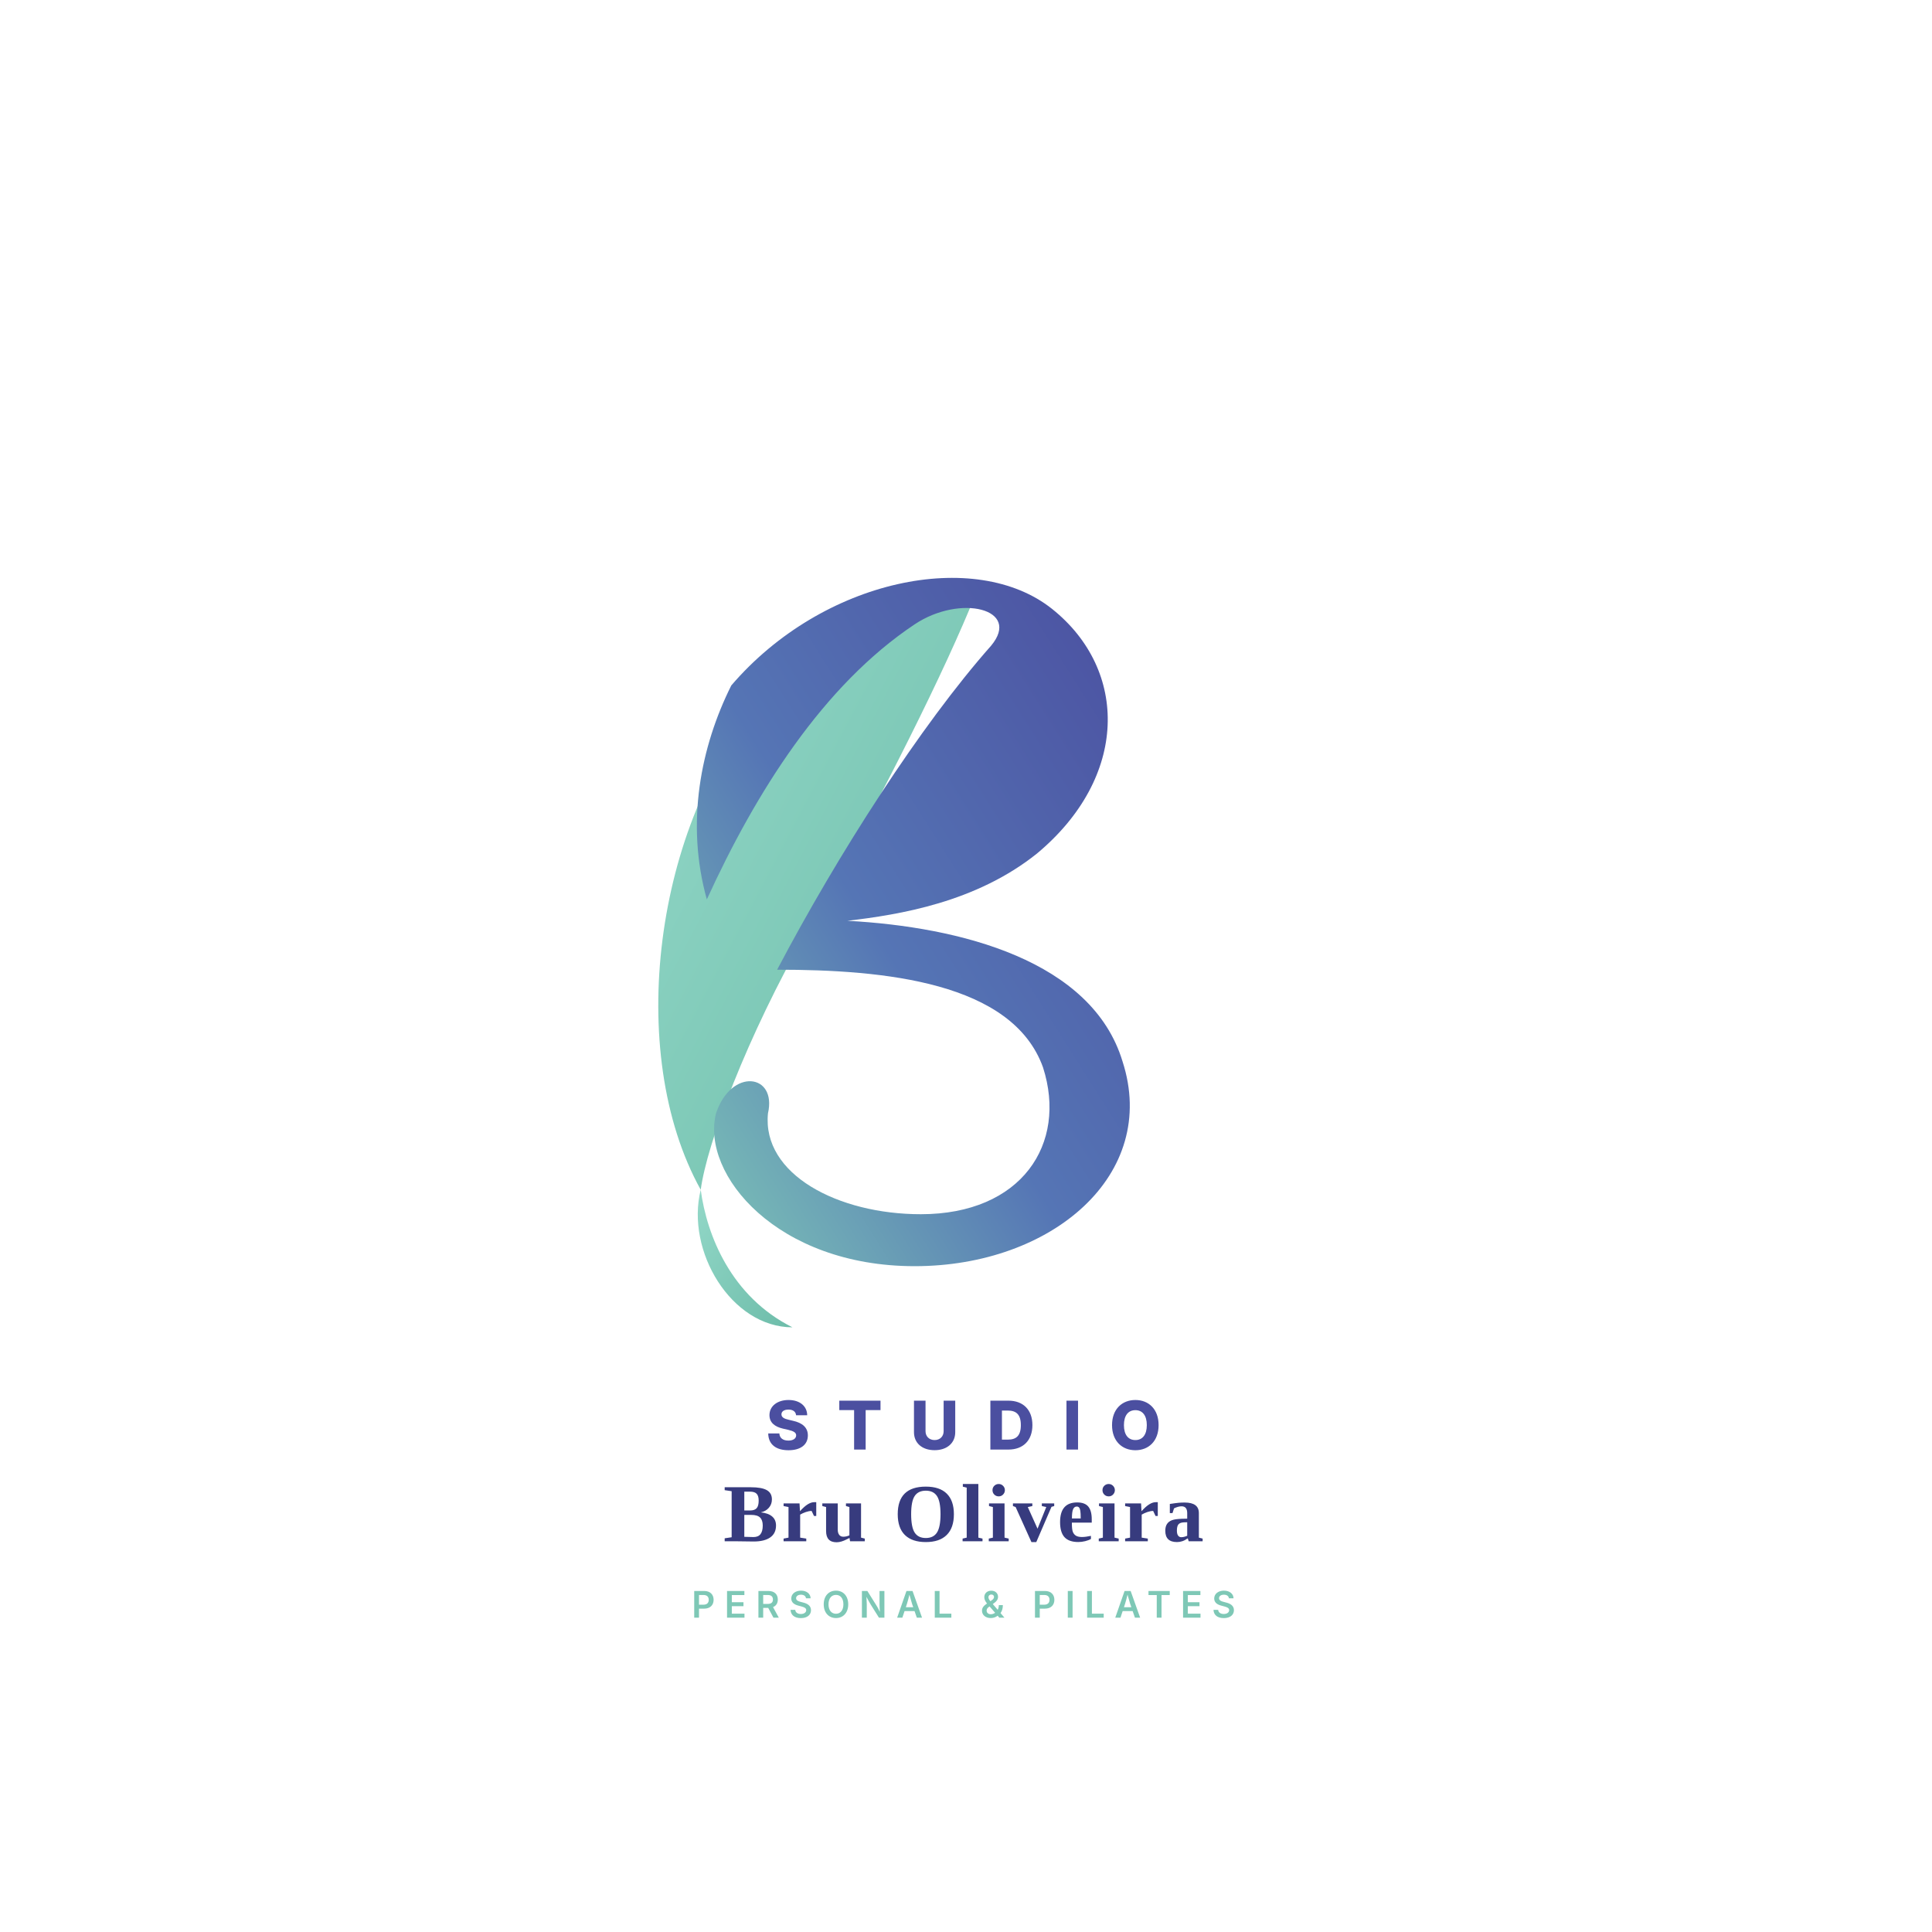
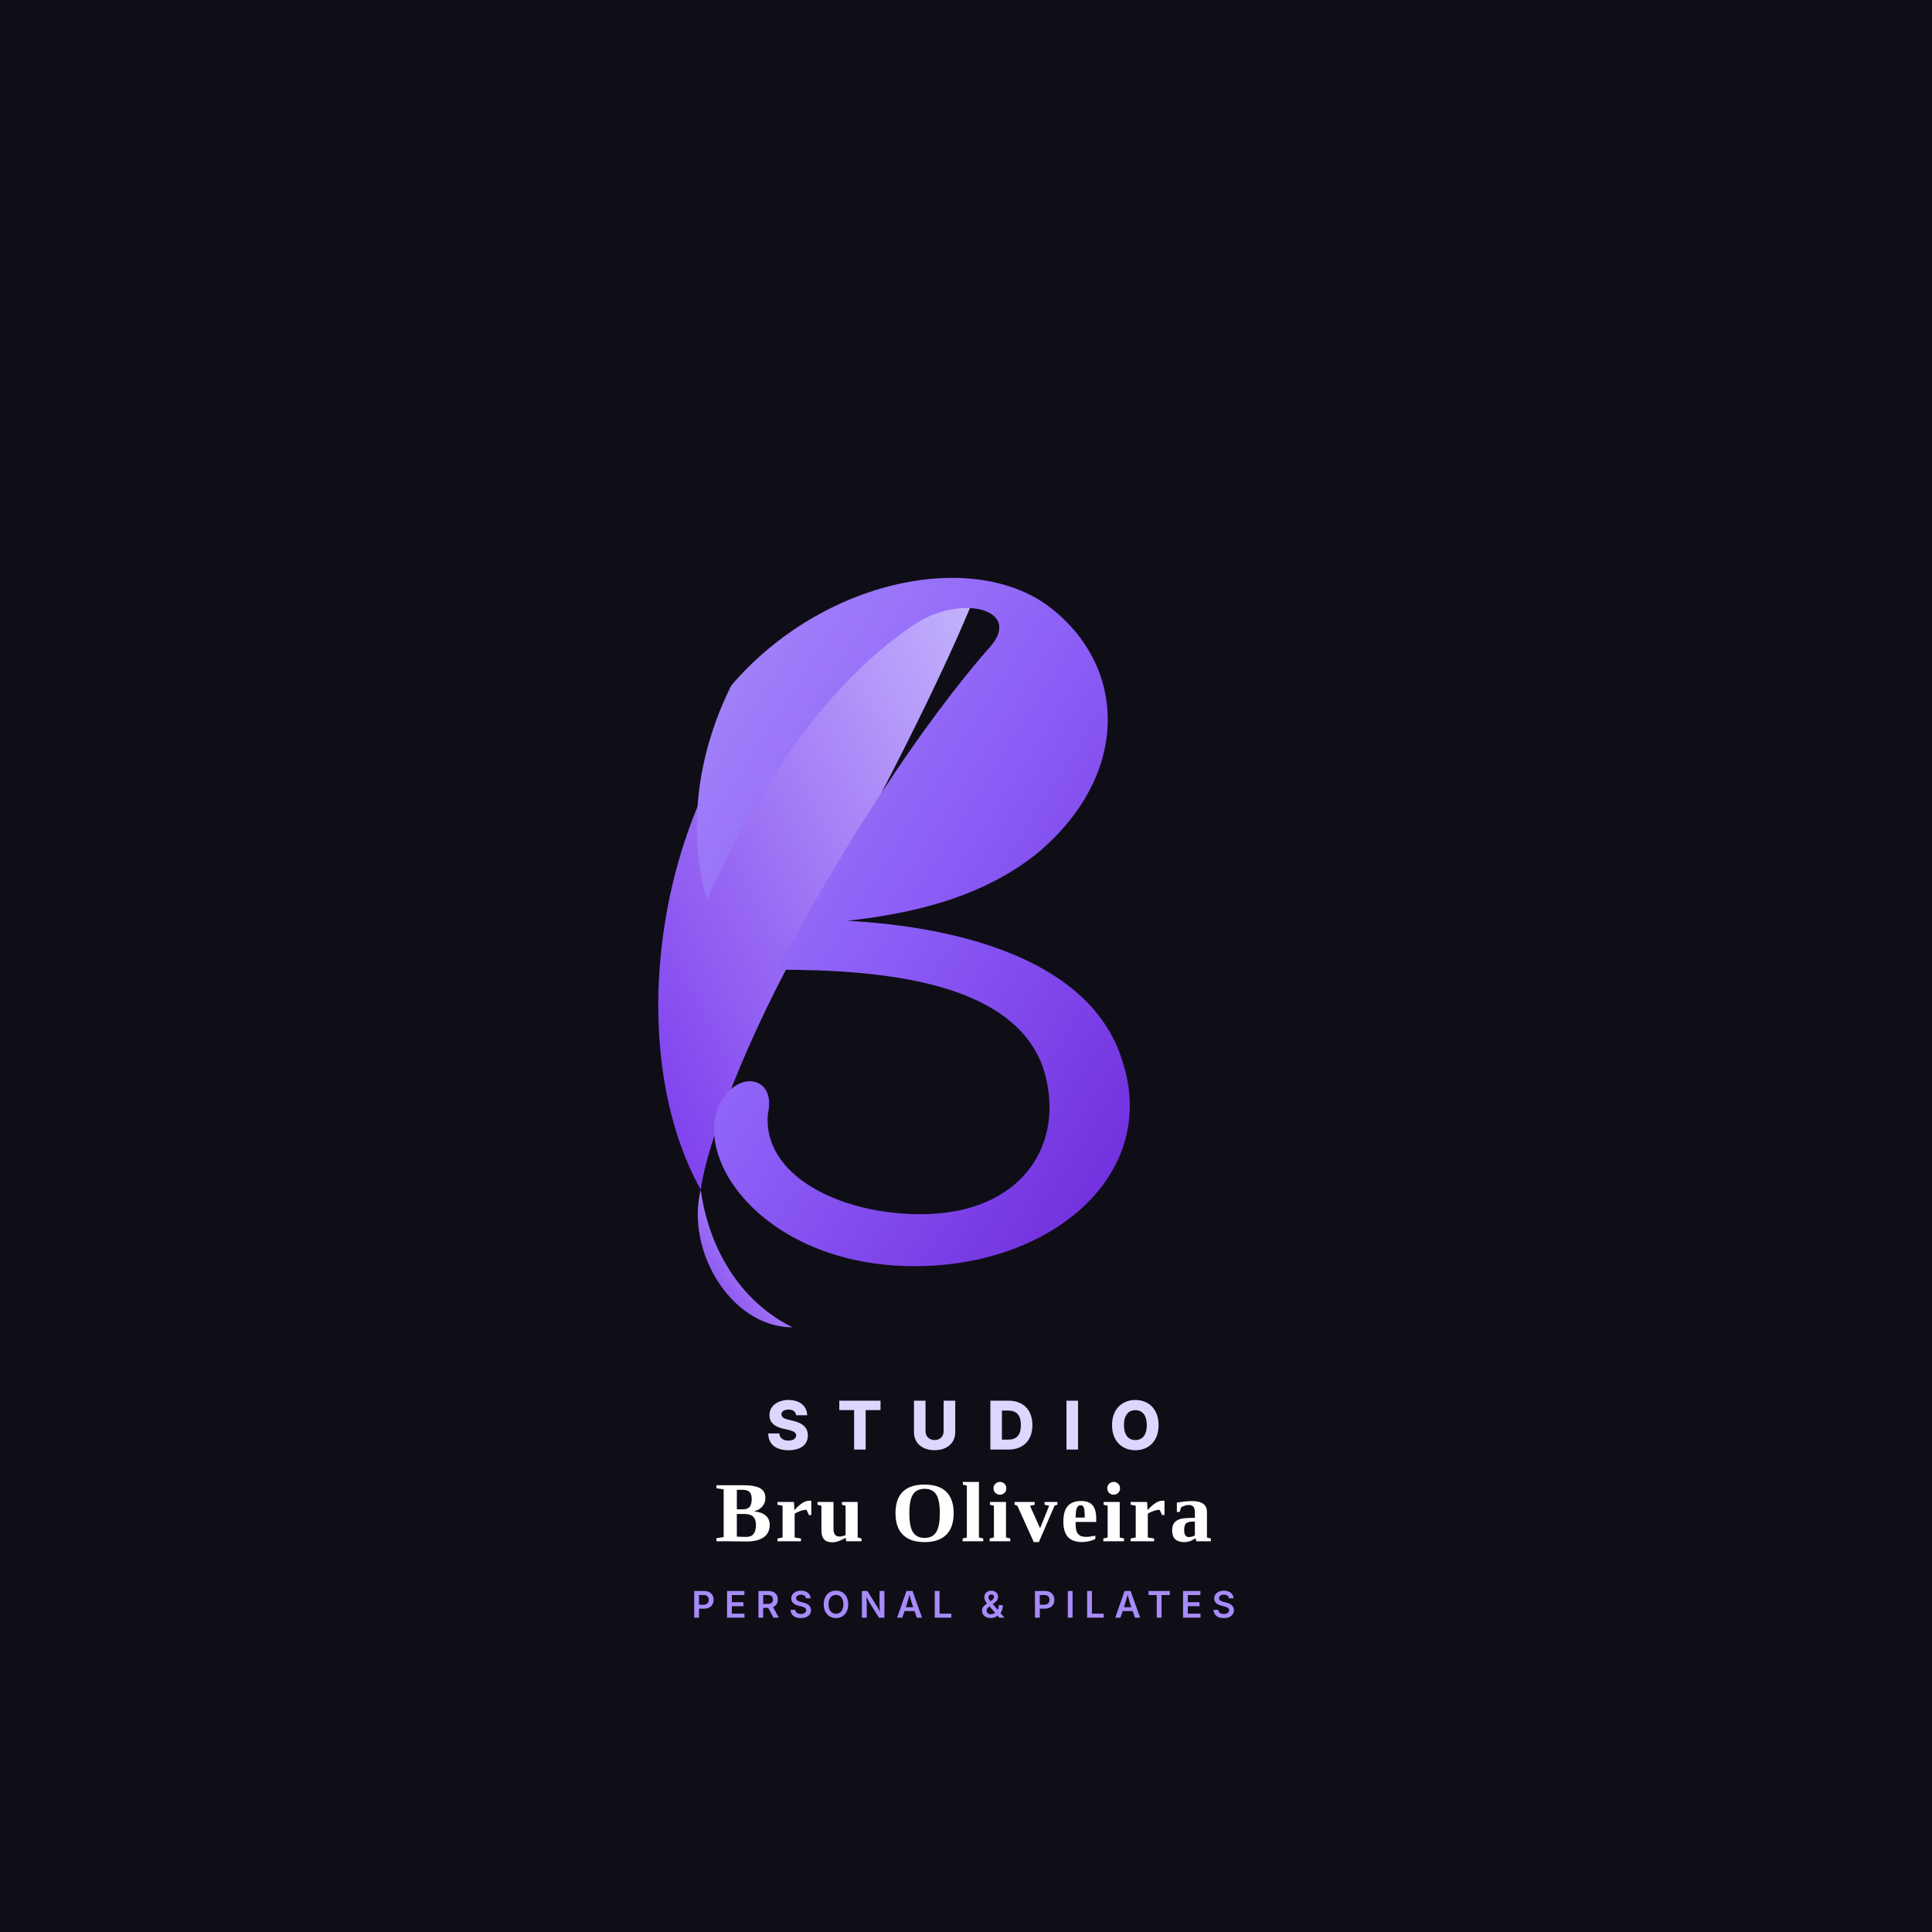
<svg xmlns="http://www.w3.org/2000/svg" viewBox="0 0 512 512" width="512" height="512">
  <defs>
-     <linearGradient id="brandGradientMask" x1="100%" y1="0%" x2="0%" y2="100%">
-       <stop offset="0%" stop-color="#4B4FA0" />
-       <stop offset="55%" stop-color="#5575B5" />
-       <stop offset="100%" stop-color="#7EC8B6" />
+     <linearGradient id="purpleBrandGradMask" x1="0%" y1="0%" x2="100%" y2="100%">
+       <stop offset="0%" stop-color="#A78BFA" />
+       <stop offset="50%" stop-color="#8B5CF6" />
+       <stop offset="100%" stop-color="#6D28D9" />
    </linearGradient>
-     <linearGradient id="tealGradMask" x1="0%" y1="0%" x2="100%" y2="100%">
-       <stop offset="0%" stop-color="#93D8C8" />
-       <stop offset="100%" stop-color="#6DBCA9" />
+     <linearGradient id="purpleAccentGradMask" x1="0%" y1="100%" x2="100%" y2="0%">
+       <stop offset="0%" stop-color="#7C3AED" />
+       <stop offset="100%" stop-color="#C4B5FD" />
    </linearGradient>
  </defs>
-   <rect width="512" height="512" fill="#FFFFFF" />
+   <rect width="512" height="512" fill="#0F0E17" />
  <g transform="translate(48, 48) scale(0.81)">
-     <path d="M 170 330               C 145 285, 155 210, 190 170               C 215 140, 248 130, 260 135               C 250 160, 230 200, 205 245               C 185 280, 172 315, 170 330 Z" fill="url(#tealGradMask)" />
-     <path d="M 180 165              C 210 130, 260 120, 285 140              C 310 160, 310 195, 280 220              C 260 236, 235 240, 218 242              C 255 244, 298 255, 308 288              C 320 325, 285 355, 240 355              C 195 355, 170 325, 175 305              C 180 290, 195 292, 192 305              C 190 325, 215 338, 242 338              C 275 338, 290 315, 282 290              C 272 262, 230 258, 195 258              C 215 220, 242 178, 265 152              C 275 140, 255 135, 240 145              C 210 165, 188 200, 172 235              C 165 210, 170 185, 180 165 Z" fill="url(#brandGradientMask)" />
-     <path d="M 170 330              C 165 350, 180 375, 200 375              C 180 365, 172 345, 170 330 Z" fill="url(#tealGradMask)" />
-     <text x="256" y="415" text-anchor="middle" font-family="system-ui, -apple-system, 'Inter', sans-serif" font-size="22" font-weight="800" letter-spacing="9" fill="#4B4FA0">STUDIO</text>
-     <text x="256" y="445" text-anchor="middle" font-family="Georgia, 'Times New Roman', serif" font-size="27" font-weight="700" letter-spacing="1" fill="#373B7E">Bru Oliveira</text>
-     <text x="256" y="470" text-anchor="middle" font-family="system-ui, -apple-system, 'Inter', sans-serif" font-size="12" font-weight="600" letter-spacing="3" fill="#7EC8B6">PERSONAL &amp; PILATES</text>
+     <path d="M 170 330               C 145 285, 155 210, 190 170               C 215 140, 248 130, 260 135               C 250 160, 230 200, 205 245               C 185 280, 172 315, 170 330 Z" fill="url(#purpleAccentGradMask)" />
+     <path d="M 180 165              C 210 130, 260 120, 285 140              C 310 160, 310 195, 280 220              C 260 236, 235 240, 218 242              C 255 244, 298 255, 308 288              C 320 325, 285 355, 240 355              C 195 355, 170 325, 175 305              C 180 290, 195 292, 192 305              C 190 325, 215 338, 242 338              C 275 338, 290 315, 282 290              C 272 262, 230 258, 195 258              C 215 220, 242 178, 265 152              C 275 140, 255 135, 240 145              C 210 165, 188 200, 172 235              C 165 210, 170 185, 180 165 Z" fill="url(#purpleBrandGradMask)" />
+     <path d="M 170 330              C 165 350, 180 375, 200 375              C 180 365, 172 345, 170 330 Z" fill="url(#purpleAccentGradMask)" />
+     <text x="256" y="415" text-anchor="middle" font-family="system-ui, -apple-system, 'Inter', sans-serif" font-size="22" font-weight="800" letter-spacing="9" fill="#DDD6FE">STUDIO</text>
+     <text x="256" y="445" text-anchor="middle" font-family="Georgia, 'Times New Roman', serif" font-size="28" font-weight="700" letter-spacing="1" fill="#FFFFFF">Bru Oliveira</text>
+     <text x="256" y="470" text-anchor="middle" font-family="system-ui, -apple-system, 'Inter', sans-serif" font-size="12" font-weight="600" letter-spacing="3" fill="#A78BFA">PERSONAL &amp; PILATES</text>
  </g>
</svg>
